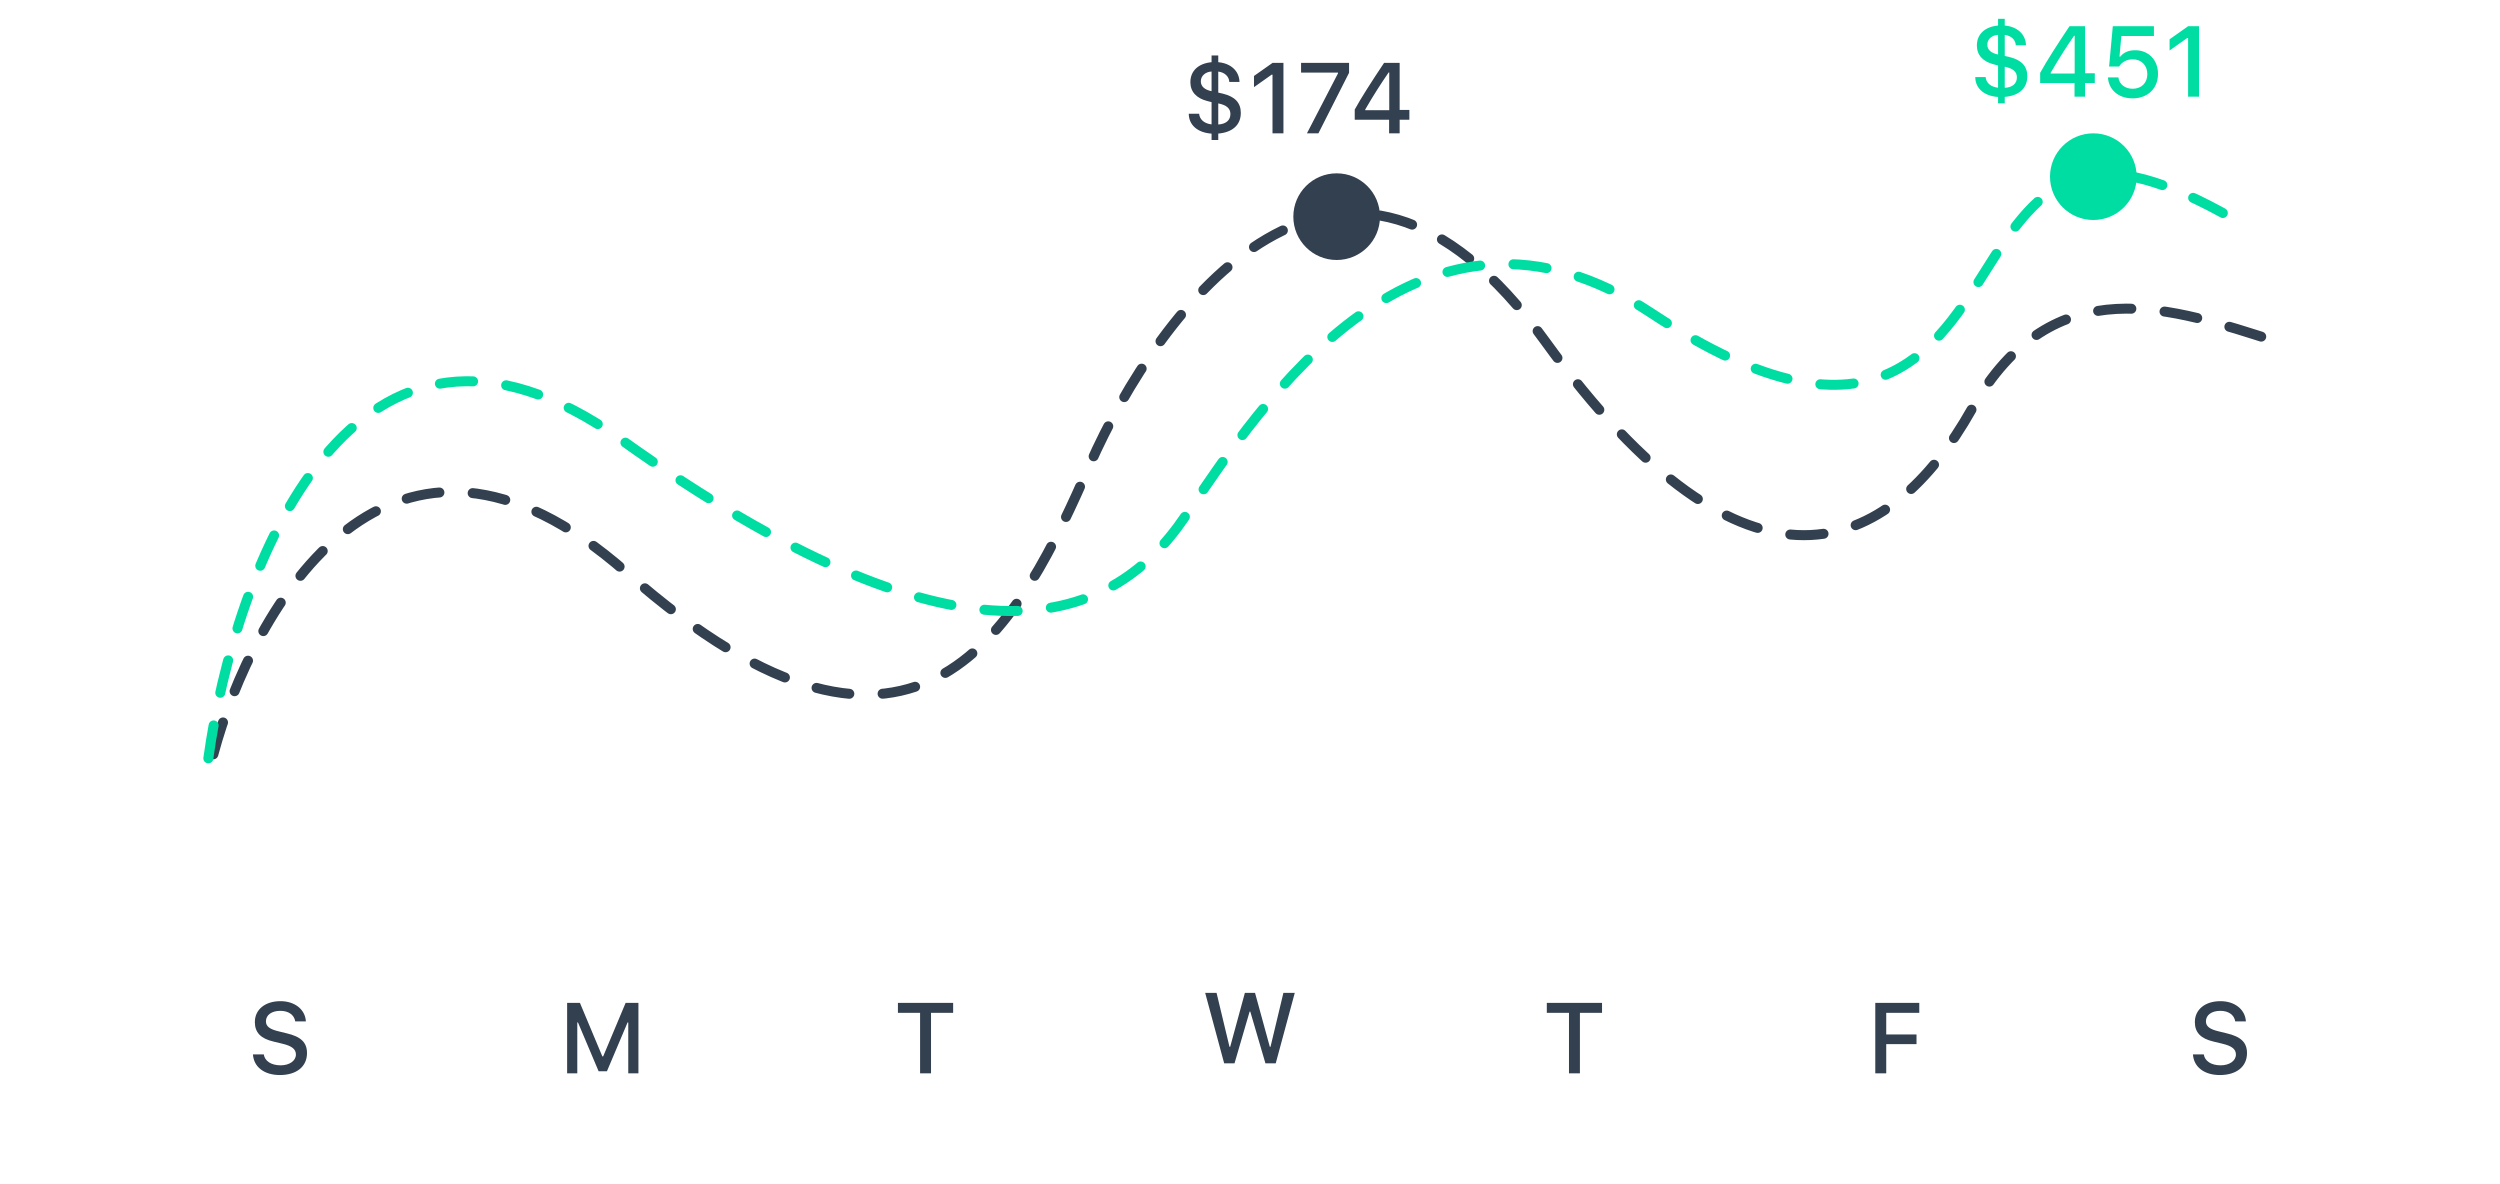
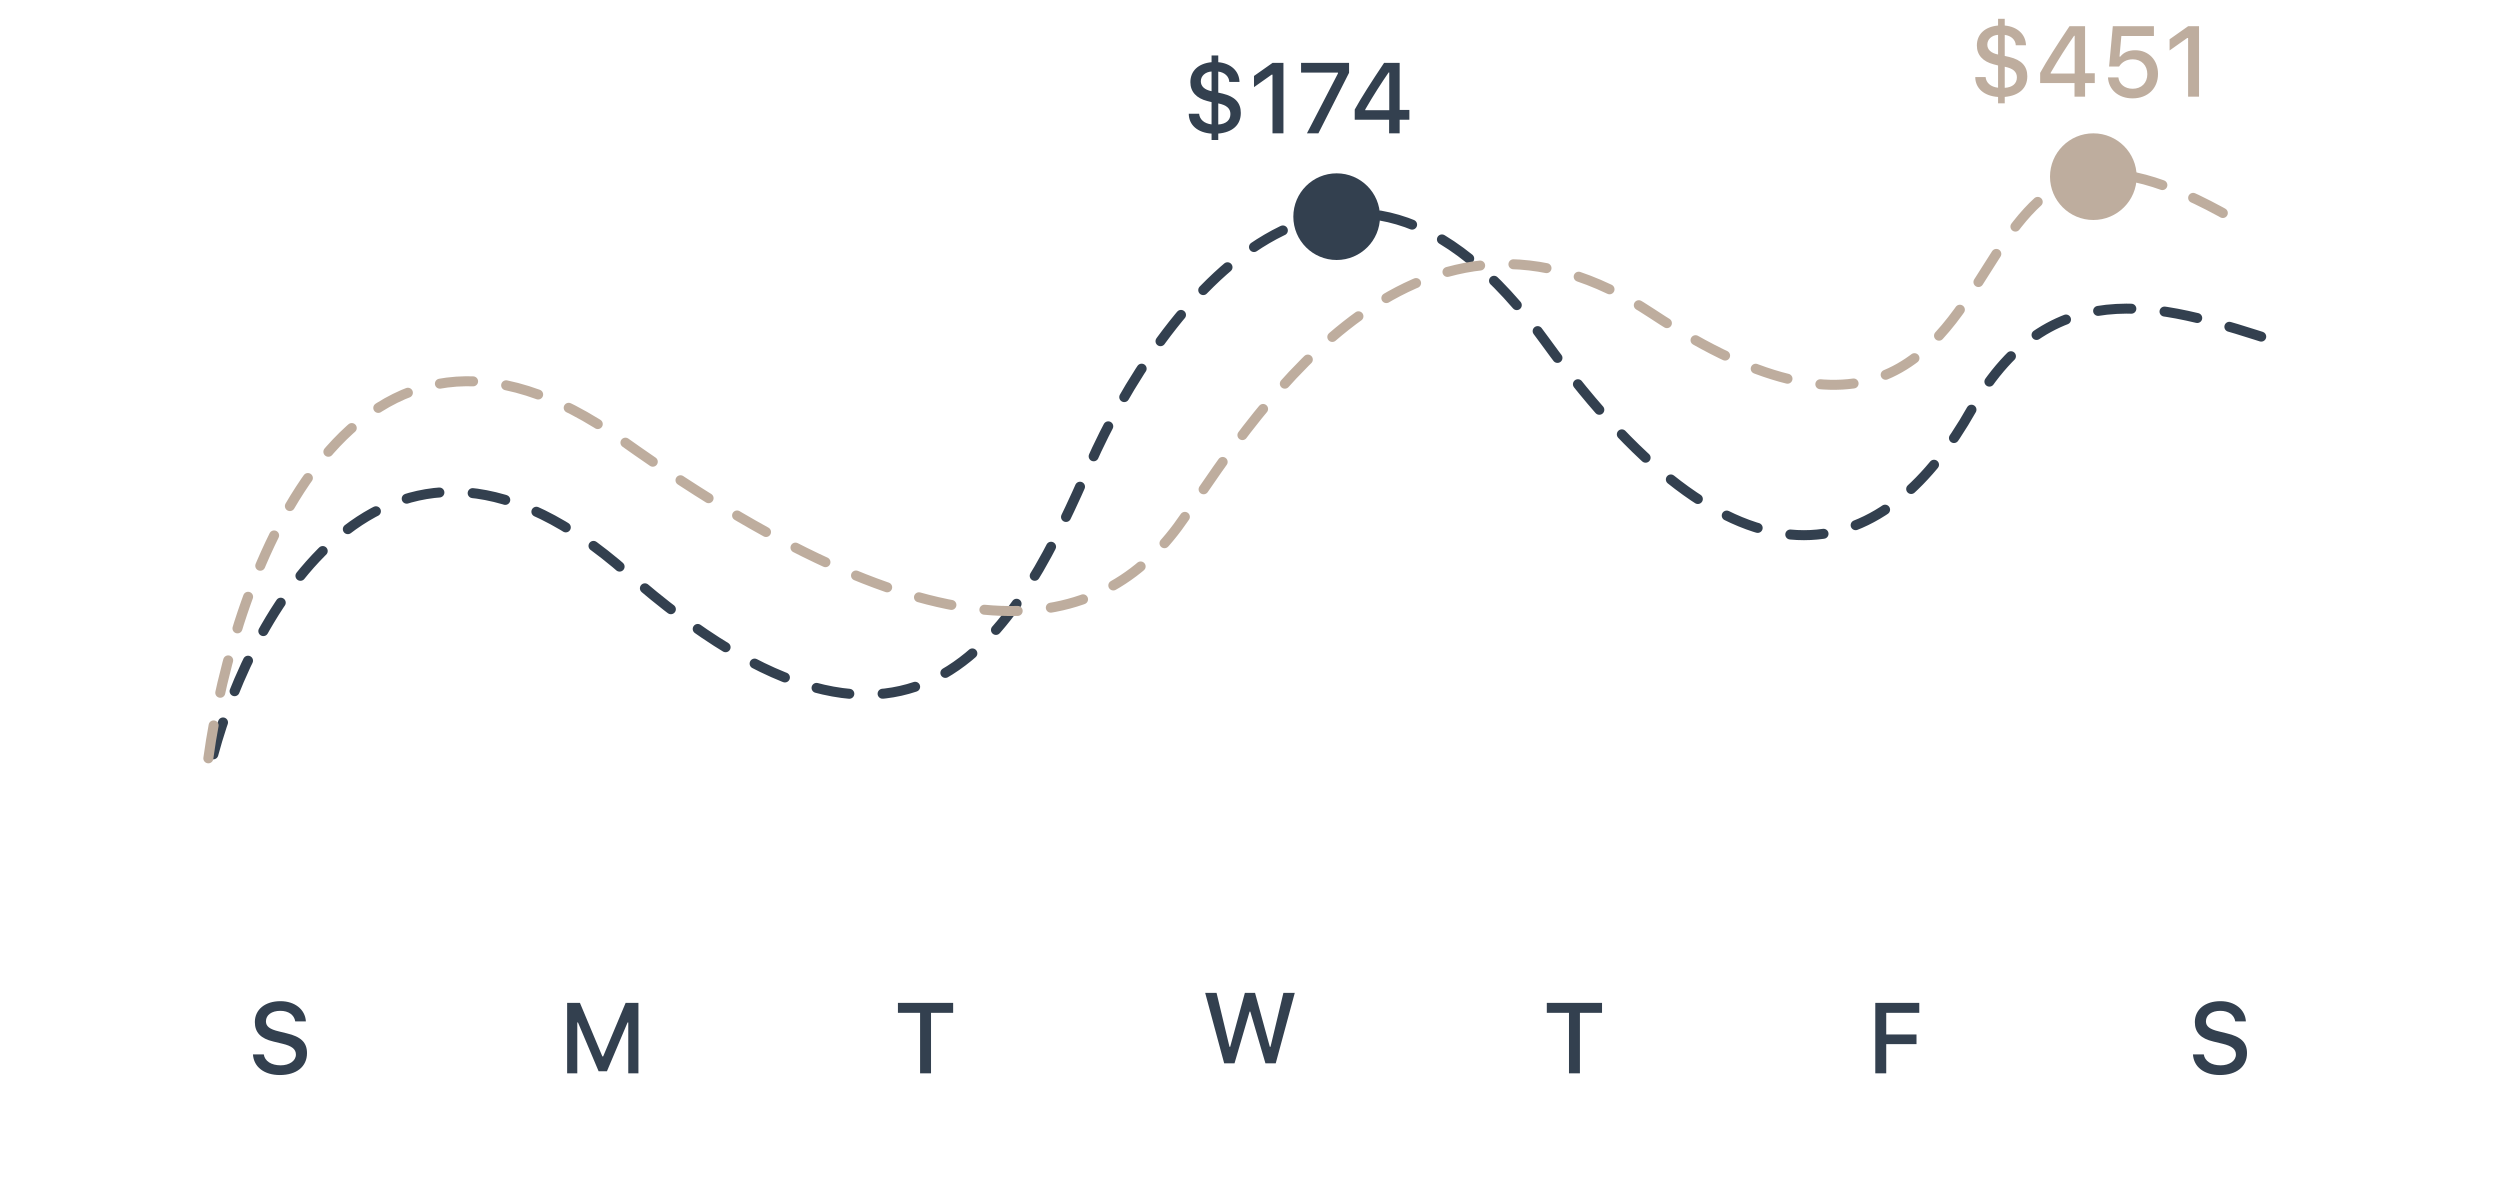
<svg xmlns="http://www.w3.org/2000/svg" width="750" height="355" viewBox="0 0 750 355" fill="none">
  <path d="M75.885 316.316C76.119 320.096 79.269 322.513 83.956 322.513C88.966 322.513 92.101 319.979 92.101 315.936C92.101 312.757 90.314 310.999 85.978 309.988L83.648 309.417C80.894 308.772 79.781 307.908 79.781 306.399C79.781 304.495 81.51 303.25 84.103 303.25C86.564 303.25 88.263 304.466 88.57 306.414H91.764C91.573 302.854 88.439 300.35 84.147 300.35C79.532 300.35 76.456 302.854 76.456 306.619C76.456 309.725 78.199 311.57 82.022 312.464L84.747 313.123C87.545 313.782 88.775 314.749 88.775 316.36C88.775 318.235 86.842 319.598 84.205 319.598C81.378 319.598 79.415 318.323 79.137 316.316H75.885Z" fill="#33404F" />
  <path d="M191.527 322V300.862H187.689L180.951 316.917H180.702L173.978 300.862H170.14V322H173.187V306.736H173.392L179.588 321.385H182.078L188.275 306.736H188.48V322H191.527Z" fill="#33404F" />
  <path d="M279.307 322V303.851H285.943V300.862H269.376V303.851H276.026V322H279.307Z" fill="#33404F" />
  <path d="M374.883 303.487H375.088L379.629 319H382.72L388.433 297.862H385.02L381.152 314.049H380.947L376.509 297.862H373.462L369.053 314.049H368.848L364.966 297.862H361.553L367.251 319H370.356L374.883 303.487Z" fill="#33404F" />
  <path d="M473.974 322V303.851H480.61V300.862H464.042V303.851H470.693V322H473.974Z" fill="#33404F" />
  <path d="M565.869 322V313.24H574.951V310.34H565.869V303.851H575.786V300.862H562.588V322H565.869Z" fill="#33404F" />
  <path d="M657.885 316.316C658.119 320.096 661.269 322.513 665.956 322.513C670.966 322.513 674.101 319.979 674.101 315.936C674.101 312.757 672.313 310.999 667.978 309.988L665.648 309.417C662.895 308.772 661.781 307.908 661.781 306.399C661.781 304.495 663.51 303.25 666.103 303.25C668.563 303.25 670.263 304.466 670.57 306.414H673.764C673.573 302.854 670.438 300.35 666.146 300.35C661.532 300.35 658.456 302.854 658.456 306.619C658.456 309.725 660.199 311.57 664.022 312.464L666.747 313.123C669.545 313.782 670.775 314.749 670.775 316.36C670.775 318.235 668.842 319.598 666.205 319.598C663.378 319.598 661.415 318.323 661.137 316.316H657.885Z" fill="#33404F" />
  <path d="M64 226.303C75.833 182.137 117.2 109.403 188 171.803C276.5 249.803 306.5 185.803 327 139.303C347.5 92.803 402.5 17.803 463.5 102.303C524.5 186.803 567 166.303 591.5 122.803C616 79.303 652.5 92.803 682.5 102.303" stroke="#33404F" stroke-width="3" stroke-linecap="round" stroke-dasharray="10 10" />
-   <path d="M62.5 227.5C70.167 171.667 105.7 74.4 186.5 132C287.5 204 332.5 189 355.5 155C378.5 121 426 48 495.5 94C565 140 582.5 101.5 599 76C615.5 50.5 630.5 42 674 68" stroke="#00DDA3" stroke-width="3" stroke-linecap="round" stroke-dasharray="10 10" />
+   <path d="M62.5 227.5C70.167 171.667 105.7 74.4 186.5 132C287.5 204 332.5 189 355.5 155C378.5 121 426 48 495.5 94C565 140 582.5 101.5 599 76C615.5 50.5 630.5 42 674 68" stroke="#BEAD9E" stroke-width="3" stroke-linecap="round" stroke-dasharray="10 10" />
  <circle cx="401" cy="65" r="13" fill="#33404F" />
-   <circle cx="628" cy="53" r="13" fill="#00DDA3" />
+   <circle cx="628" cy="53" r="13" fill="#BEAD9E" />
  <path d="M365.477 41.992V40.073C369.769 39.707 372.244 37.466 372.244 33.877C372.244 30.845 370.516 28.984 366.839 28.091L365.477 27.783V21.47C367.41 21.704 368.729 22.964 368.787 24.575H371.849C371.761 21.309 369.271 18.994 365.477 18.657V16.636H363.47V18.657C359.515 19.023 357.112 21.265 357.112 24.648C357.112 27.505 358.899 29.468 362.166 30.303L363.47 30.64V37.319C361.287 37.07 359.881 35.855 359.734 34.111H356.629C356.644 37.51 359.28 39.81 363.47 40.088V41.992H365.477ZM369.124 34.214C369.124 36.074 367.791 37.217 365.477 37.349V31.02C367.967 31.519 369.124 32.529 369.124 34.214ZM360.247 24.385C360.247 22.788 361.595 21.558 363.47 21.455V27.358C361.36 26.934 360.247 25.894 360.247 24.385ZM381.751 40H385.032V18.862H381.766L376.199 22.788V26.143L381.502 22.393H381.751V40ZM392.078 40H395.521L404.72 21.836V18.862H390.32V21.777H401.395V22.012L392.078 40ZM416.731 40H419.896V35.913H422.811V32.983H419.896V18.862H415.223C411.458 24.502 408.309 29.409 406.419 32.866V35.913H416.731V40ZM409.568 32.852C412.059 28.53 414.49 24.78 416.585 21.748H416.775V33.057H409.568V32.852Z" fill="#33404F" />
-   <path d="M601.424 30.992V29.073C605.716 28.707 608.191 26.466 608.191 22.877C608.191 19.845 606.463 17.984 602.786 17.091L601.424 16.783V10.47C603.357 10.704 604.676 11.964 604.734 13.575H607.796C607.708 10.309 605.218 7.994 601.424 7.657V5.636H599.417V7.657C595.462 8.023 593.06 10.265 593.06 13.648C593.06 16.505 594.847 18.468 598.113 19.303L599.417 19.64V26.319C597.234 26.07 595.828 24.855 595.682 23.111H592.576C592.591 26.51 595.228 28.81 599.417 29.088V30.992H601.424ZM605.071 23.214C605.071 25.074 603.738 26.217 601.424 26.349V20.02C603.914 20.519 605.071 21.529 605.071 23.214ZM596.194 13.385C596.194 11.788 597.542 10.558 599.417 10.455V16.358C597.308 15.934 596.194 14.894 596.194 13.385ZM622.356 29H625.521V24.913H628.436V21.983H625.521V7.862H620.848C617.083 13.502 613.934 18.409 612.044 21.866V24.913H622.356V29ZM615.193 21.852C617.684 17.53 620.115 13.78 622.21 10.748H622.4V22.057H615.193V21.852ZM639.759 29.513C644.314 29.513 647.405 26.539 647.405 22.159C647.405 17.999 644.578 15.069 640.564 15.069C638.558 15.069 637.063 15.743 636.097 16.988H635.848L636.404 10.792H646.175V7.862H633.841L632.728 19.962H635.73C636.551 18.6 638.016 17.794 639.832 17.794C642.41 17.794 644.197 19.596 644.197 22.247C644.197 24.884 642.425 26.627 639.788 26.627C637.474 26.627 635.76 25.265 635.511 23.214H632.391C632.581 26.92 635.555 29.513 639.759 29.513ZM656.429 29H659.71V7.862H656.443L650.877 11.788V15.143L656.18 11.393H656.429V29Z" fill="#00DDA3" />
+   <path d="M601.424 30.992V29.073C605.716 28.707 608.191 26.466 608.191 22.877C608.191 19.845 606.463 17.984 602.786 17.091L601.424 16.783V10.47C603.357 10.704 604.676 11.964 604.734 13.575H607.796C607.708 10.309 605.218 7.994 601.424 7.657V5.636H599.417V7.657C595.462 8.023 593.06 10.265 593.06 13.648C593.06 16.505 594.847 18.468 598.113 19.303L599.417 19.64V26.319C597.234 26.07 595.828 24.855 595.682 23.111H592.576C592.591 26.51 595.228 28.81 599.417 29.088V30.992H601.424ZM605.071 23.214C605.071 25.074 603.738 26.217 601.424 26.349V20.02C603.914 20.519 605.071 21.529 605.071 23.214ZM596.194 13.385C596.194 11.788 597.542 10.558 599.417 10.455V16.358C597.308 15.934 596.194 14.894 596.194 13.385ZM622.356 29H625.521V24.913H628.436V21.983H625.521V7.862H620.848C617.083 13.502 613.934 18.409 612.044 21.866V24.913H622.356V29ZM615.193 21.852C617.684 17.53 620.115 13.78 622.21 10.748H622.4V22.057H615.193V21.852ZM639.759 29.513C644.314 29.513 647.405 26.539 647.405 22.159C647.405 17.999 644.578 15.069 640.564 15.069C638.558 15.069 637.063 15.743 636.097 16.988H635.848L636.404 10.792H646.175V7.862H633.841L632.728 19.962H635.73C636.551 18.6 638.016 17.794 639.832 17.794C642.41 17.794 644.197 19.596 644.197 22.247C644.197 24.884 642.425 26.627 639.788 26.627C637.474 26.627 635.76 25.265 635.511 23.214H632.391C632.581 26.92 635.555 29.513 639.759 29.513ZM656.429 29H659.71V7.862H656.443L650.877 11.788V15.143L656.18 11.393H656.429V29Z" fill="#BEAD9E" />
</svg>
